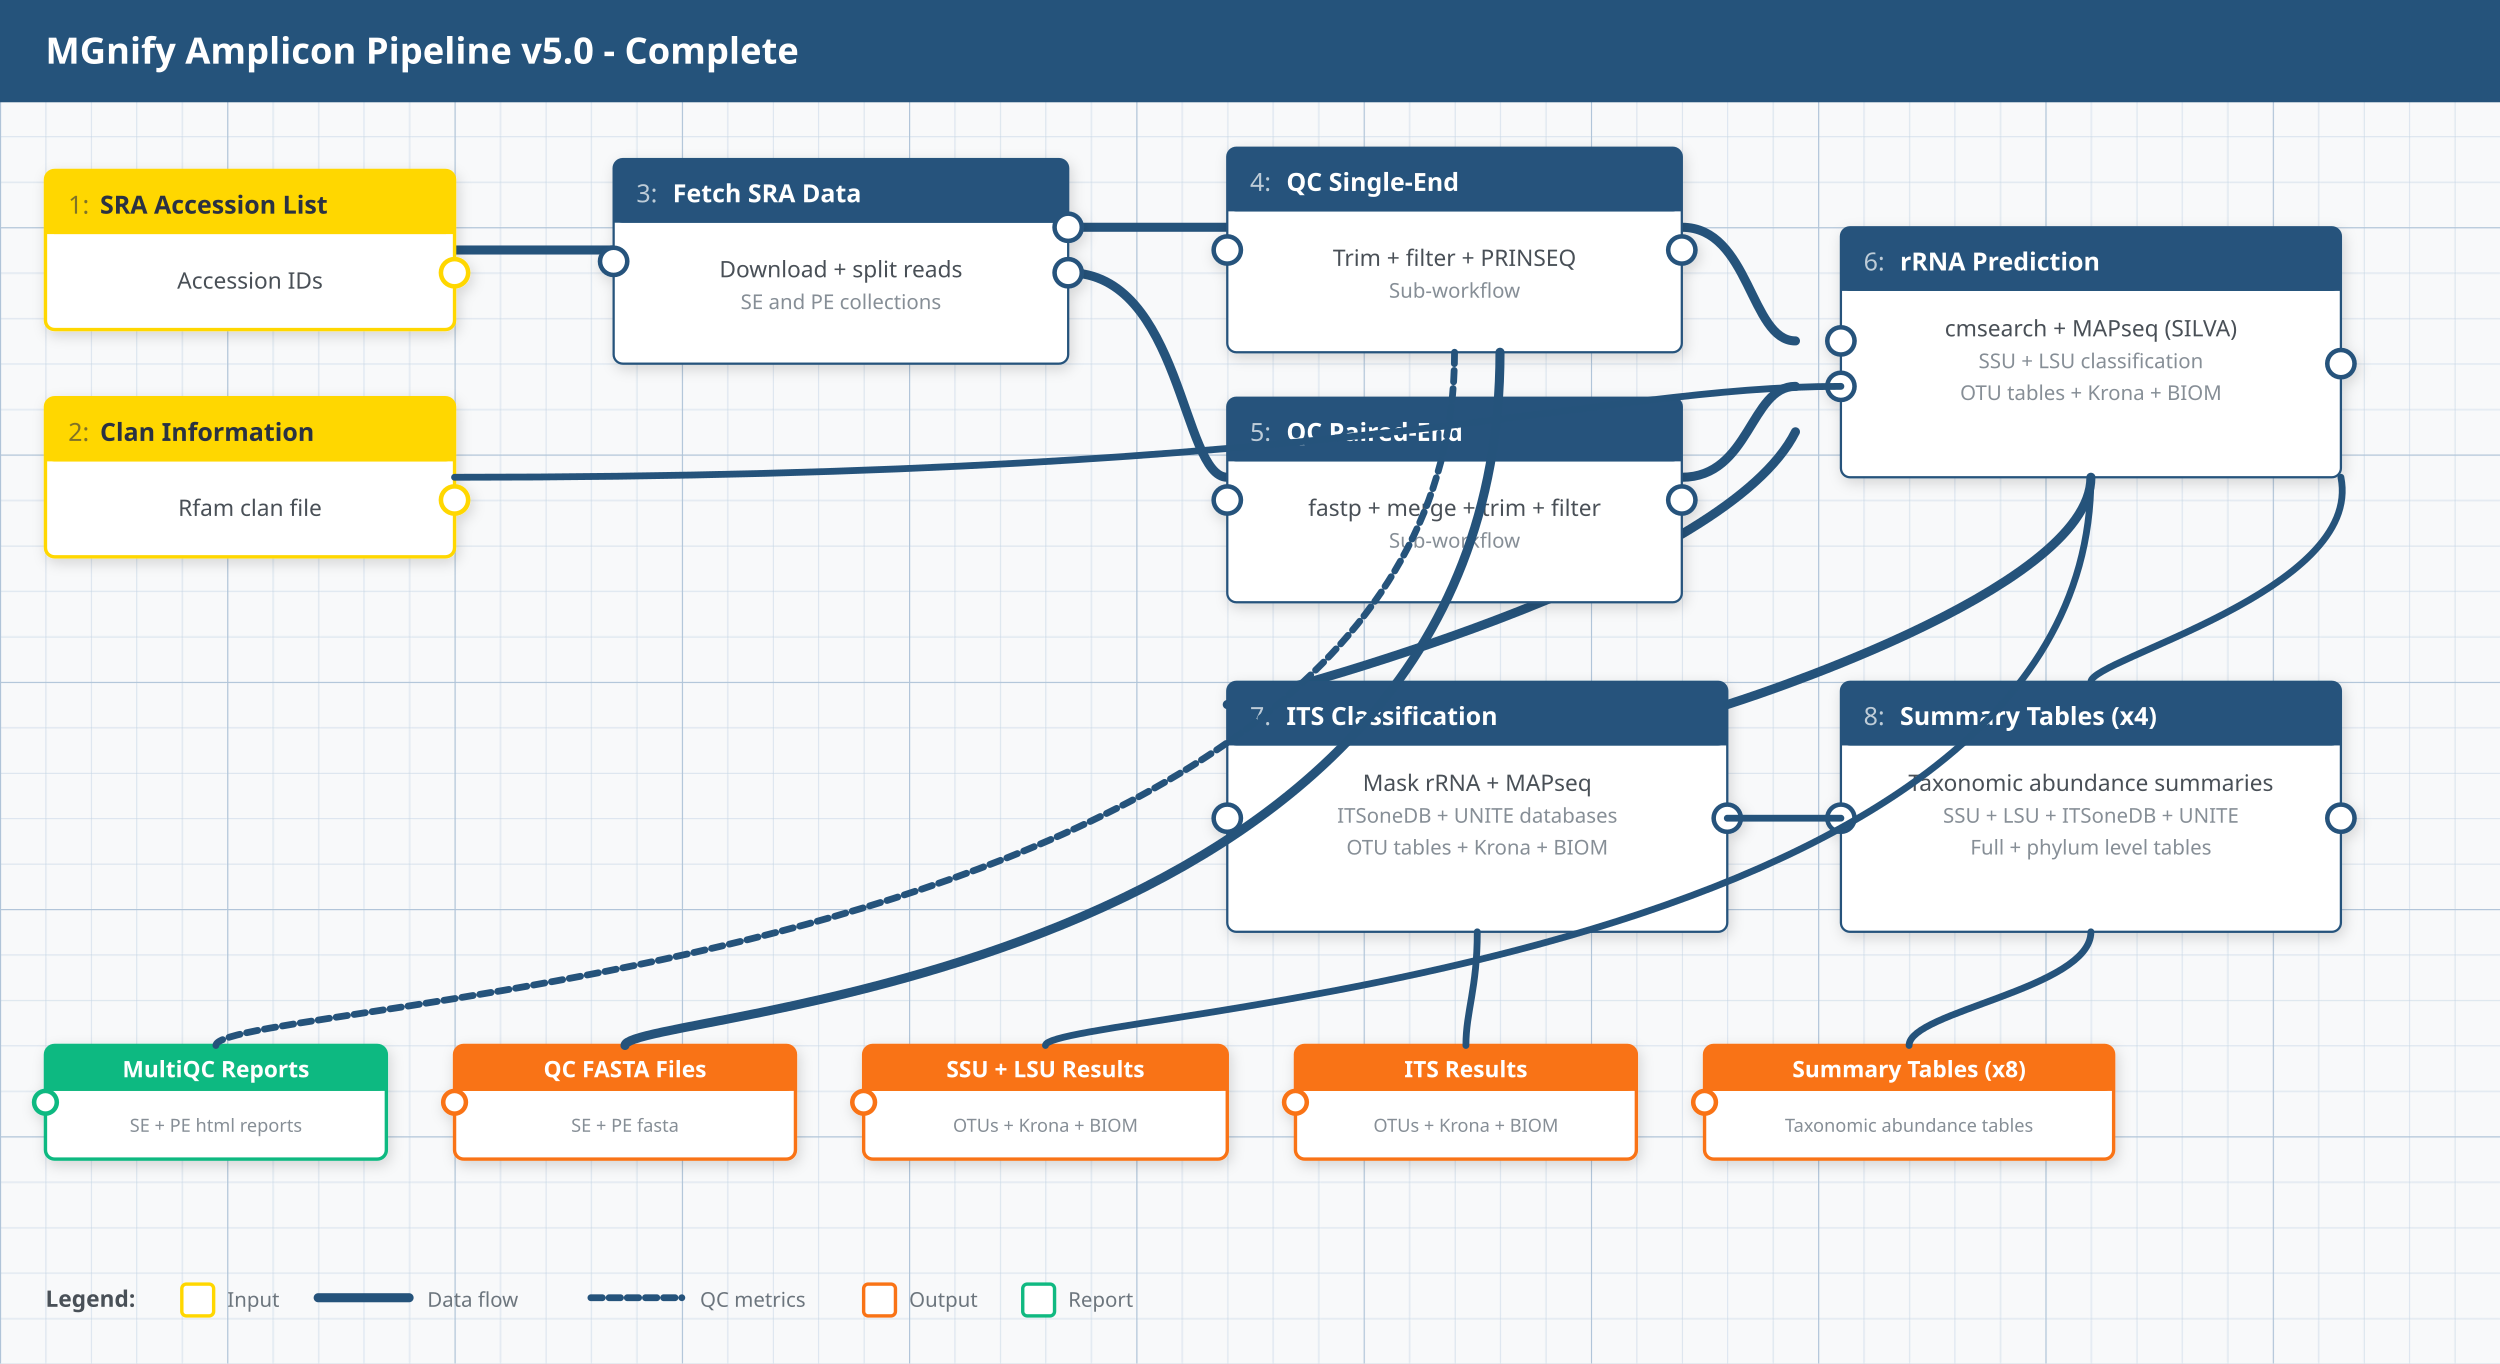
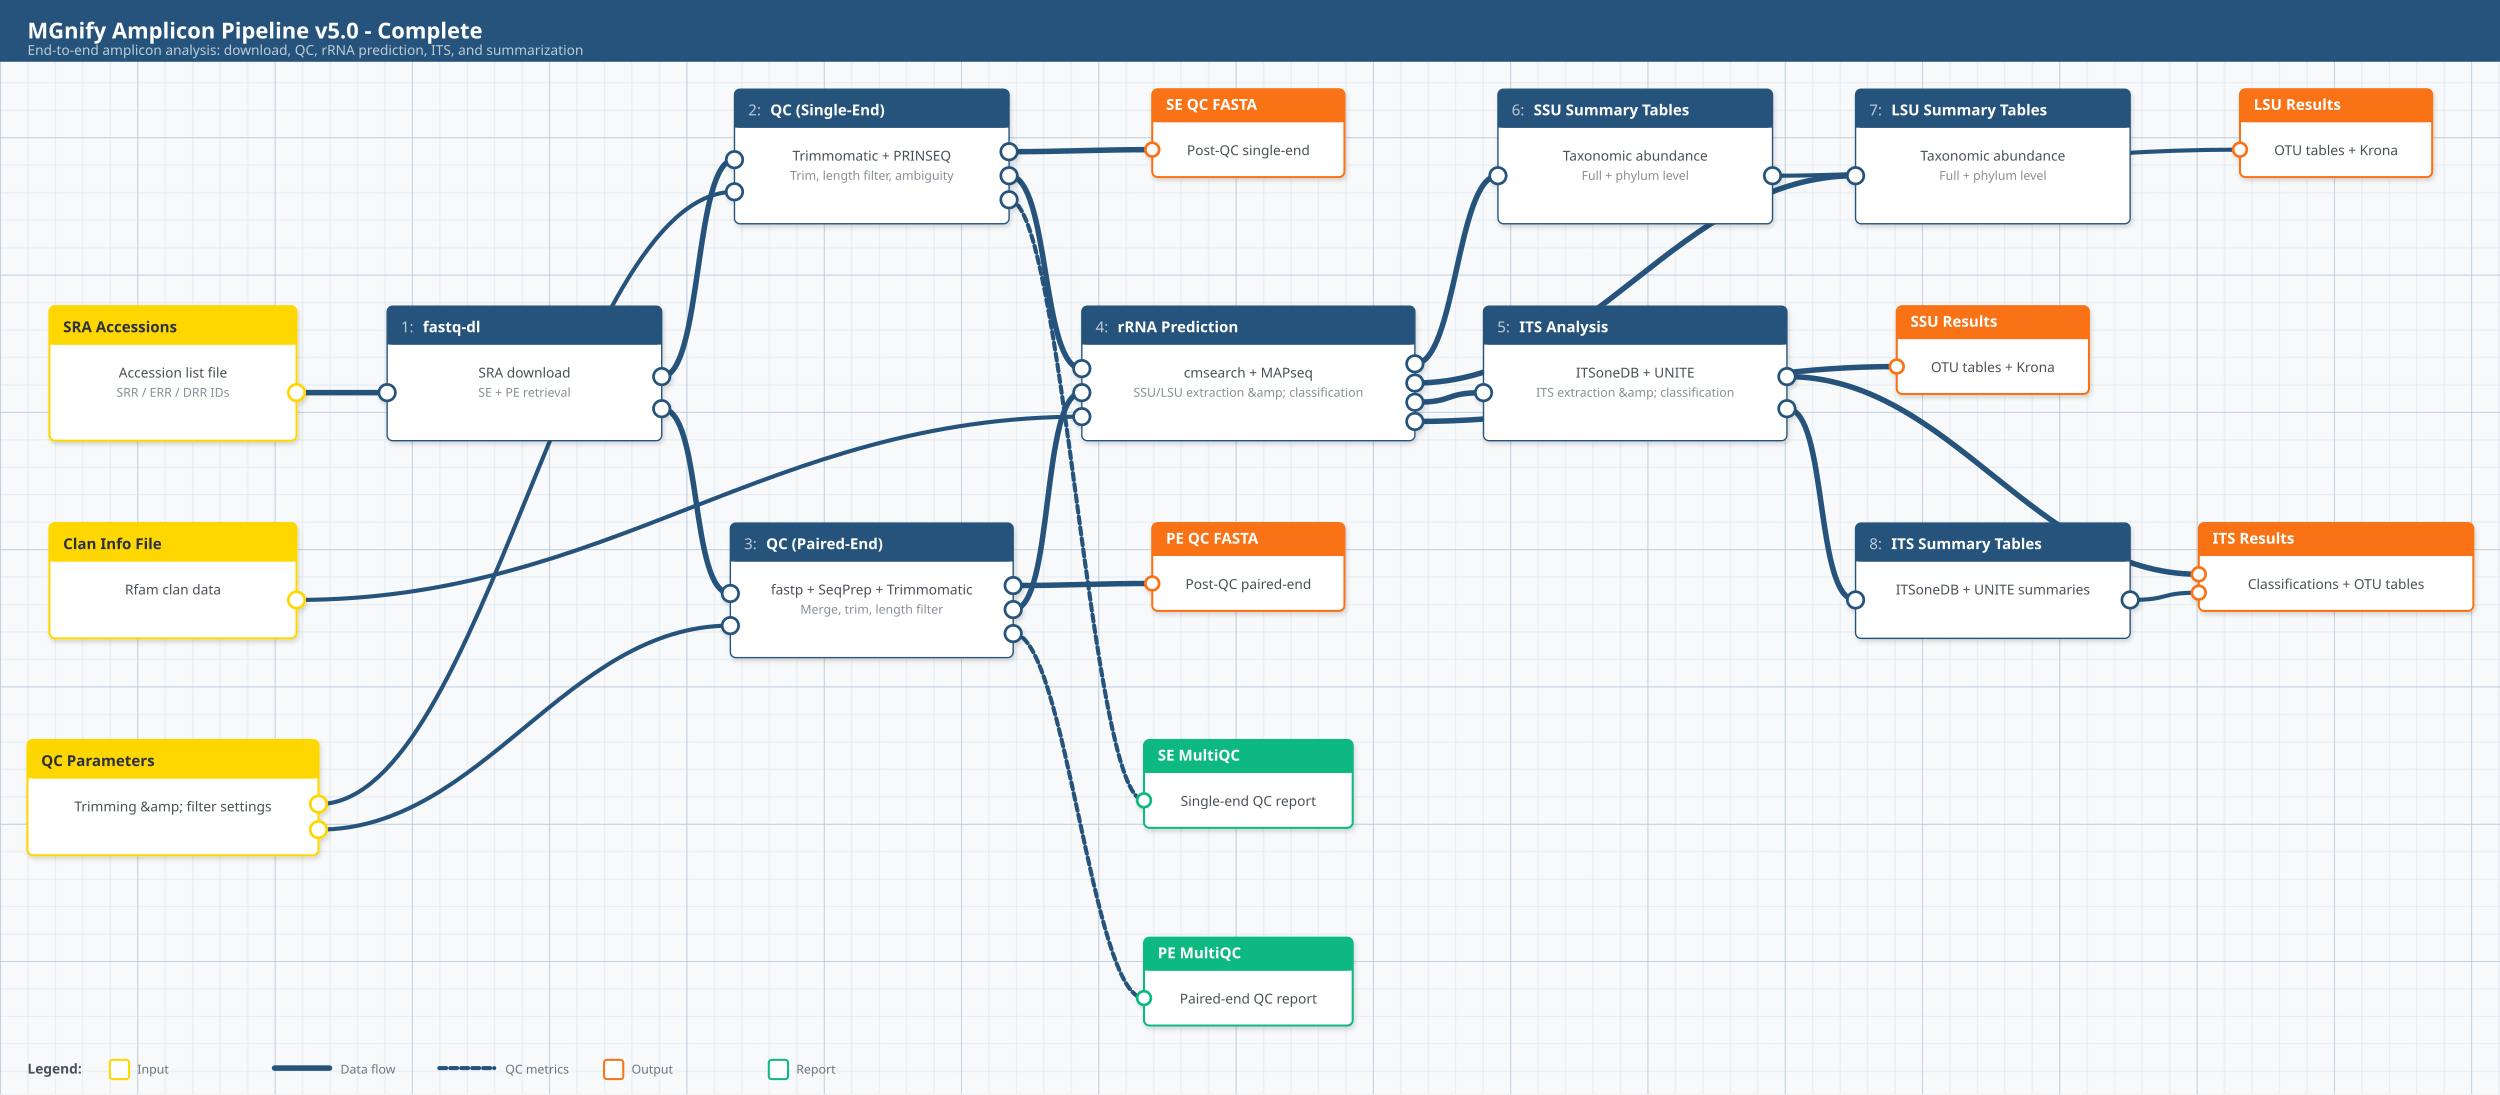
- <svg xmlns="http://www.w3.org/2000/svg" viewBox="0 0 1100 600" role="img" aria-label="MGnify amplicon pipeline v5 complete workflow diagram">
+ <svg xmlns="http://www.w3.org/2000/svg" viewBox="0 0 1821 797" aria-label="MGnify Amplicon Pipeline v5.0 - Complete" role="img">
  <defs>
-     <pattern id="grid" width="20" height="20" patternUnits="userSpaceOnUse">
+     <pattern id="wd-grid" width="20" height="20" patternUnits="userSpaceOnUse">
      <path d="M 20 0 L 0 0 0 20" fill="none" stroke="#c5d5e4" stroke-width="0.5" />
    </pattern>
-     <pattern id="grid-major" width="100" height="100" patternUnits="userSpaceOnUse">
-       <rect width="100" height="100" fill="url(#grid)" />
+     <pattern id="wd-grid-major" width="100" height="100" patternUnits="userSpaceOnUse">
+       <rect width="100" height="100" fill="url(#wd-grid)" />
      <path d="M 100 0 L 0 0 0 100" fill="none" stroke="#b0c4d8" stroke-width="1" />
    </pattern>
-     <style>
-       .connection { stroke: #25537b; stroke-width: 4; fill: none; stroke-linecap: round; }
-       .connection-qc { stroke: #25537b; stroke-width: 3; fill: none; stroke-linecap: round; stroke-dasharray: 5 3; }
-       .connection-secondary { stroke: #25537b; stroke-width: 3; fill: none; stroke-linecap: round; }
-       .node-card { filter: drop-shadow(1px 2px 3px rgba(0,0,0,0.15)); }
-     </style>
+     <filter id="wd-shadow" x="-5%" y="-5%" width="115%" height="115%">
+       <feDropShadow dx="1" dy="2" stdDeviation="1.5" flood-opacity="0.15" />
+     </filter>
  </defs>
-   <rect width="1100" height="600" fill="#f8f9fa" />
-   <rect width="1100" height="600" fill="url(#grid-major)" />
-   <rect x="0" y="0" width="1100" height="45" fill="#25537b" />
+   <rect width="1821" height="797" fill="#f8f9fa" />
+   <rect width="1821" height="797" fill="url(#wd-grid-major)" />
+   <rect x="0" y="0" width="1821" height="45" fill="#25537b" />
  <text x="20" y="28" font-family="system-ui, sans-serif" font-size="16" font-weight="600" fill="white">MGnify Amplicon Pipeline v5.0 - Complete</text>
-   <path d="M 180 110 C 220 110, 240 110, 270 110" class="connection" />
-   <path d="M 470 100 C 520 100, 520 100, 540 100" class="connection" />
-   <path d="M 470 120 C 520 120, 520 210, 540 210" class="connection" />
-   <path d="M 740 100 C 770 100, 770 150, 790 150" class="connection" />
-   <path d="M 740 210 C 770 210, 770 170, 790 170" class="connection" />
-   <path d="M 790 190 C 760 250, 580 300, 540 310" class="connection" />
-   <path d="M 990 160 C 1020 160, 1020 300, 540 430" class="connection-secondary" style="opacity:0" />
-   <g class="node-card" transform="translate(20,75)">
-     <rect width="180" height="70" rx="4" fill="white" stroke="#ffd700" stroke-width="1.5" />
-     <rect width="180" height="28" rx="4" fill="#ffd700" />
-     <rect x="0" y="24" width="180" height="4" fill="#ffd700" />
-     <text x="10" y="19" font-family="system-ui, sans-serif" font-size="11" fill="rgba(44,49,67,0.6)">1:</text>
-     <text x="24" y="19" font-family="system-ui, sans-serif" font-size="11" font-weight="600" fill="#2C3143">SRA Accession List</text>
-     <text x="90" y="52" text-anchor="middle" font-family="system-ui, sans-serif" font-size="10" fill="#495057">Accession IDs</text>
-     <circle cx="180" cy="45" r="6" fill="white" stroke="#ffd700" stroke-width="2" />
-   </g>
-   <g class="node-card" transform="translate(20,175)">
-     <rect width="180" height="70" rx="4" fill="white" stroke="#ffd700" stroke-width="1.5" />
-     <rect width="180" height="28" rx="4" fill="#ffd700" />
-     <rect x="0" y="24" width="180" height="4" fill="#ffd700" />
-     <text x="10" y="19" font-family="system-ui, sans-serif" font-size="11" fill="rgba(44,49,67,0.6)">2:</text>
-     <text x="24" y="19" font-family="system-ui, sans-serif" font-size="11" font-weight="600" fill="#2C3143">Clan Information</text>
-     <text x="90" y="52" text-anchor="middle" font-family="system-ui, sans-serif" font-size="10" fill="#495057">Rfam clan file</text>
-     <circle cx="180" cy="45" r="6" fill="white" stroke="#ffd700" stroke-width="2" />
-   </g>
-   <g class="node-card" transform="translate(270,70)">
-     <rect width="200" height="90" rx="4" fill="white" stroke="#25537b" stroke-width="1" />
-     <rect width="200" height="28" rx="4" fill="#25537b" />
-     <rect x="0" y="24" width="200" height="4" fill="#25537b" />
+   <text x="20" y="40" font-family="system-ui, sans-serif" font-size="10" fill="rgba(255,255,255,0.7)">End-to-end amplicon analysis: download, QC, rRNA prediction, ITS, and summarization</text>
+   <path d="M 216.0 286.0 C 246.0 286.0, 252.0 286.0, 282.0 286.0" stroke="#25537b" fill="none" stroke-linecap="round" stroke-width="4" />
+   <path d="M 482.0 274.3 C 512.0 274.3, 505.0 116.3, 535.0 116.3" stroke="#25537b" fill="none" stroke-linecap="round" stroke-width="4" />
+   <path d="M 482.0 297.7 C 512.0 297.7, 502.0 432.3, 532.0 432.3" stroke="#25537b" fill="none" stroke-linecap="round" stroke-width="4" />
+   <path d="M 232.0 585.7 C 353.2 585.7, 413.8 139.7, 535.0 139.7" stroke="#25537b" fill="none" stroke-linecap="round" stroke-width="3" />
+   <path d="M 232.0 604.3 C 352.0 604.3, 412.0 455.7, 532.0 455.7" stroke="#25537b" fill="none" stroke-linecap="round" stroke-width="3" />
+   <path d="M 735.0 110.5 C 776.7 110.5, 797.6 109.0, 839.3 109.0" stroke="#25537b" fill="none" stroke-linecap="round" stroke-width="4" />
+   <path d="M 738.0 426.5 C 778.5 426.5, 798.8 425.0, 839.3 425.0" stroke="#25537b" fill="none" stroke-linecap="round" stroke-width="4" />
+   <path d="M 735.0 128.0 C 765.0 128.0, 758.0 268.5, 788.0 268.5" stroke="#25537b" fill="none" stroke-linecap="round" stroke-width="4" />
+   <path d="M 738.0 444.0 C 768.0 444.0, 758.0 286.0, 788.0 286.0" stroke="#25537b" fill="none" stroke-linecap="round" stroke-width="4" />
+   <path d="M 216.0 437.0 C 444.8 437.0, 559.2 303.5, 788.0 303.5" stroke="#25537b" fill="none" stroke-linecap="round" stroke-width="3" />
+   <path d="M 1030.6 265.0 C 1060.6 265.0, 1061.1 128.0, 1091.1 128.0" stroke="#25537b" fill="none" stroke-linecap="round" stroke-width="4" />
+   <path d="M 1030.6 279.0 C 1159.0 279.0, 1223.2 128.0, 1351.6 128.0" stroke="#25537b" fill="none" stroke-linecap="round" stroke-width="4" />
+   <path d="M 1030.6 293.0 C 1060.6 293.0, 1050.6 286.0, 1080.6 286.0" stroke="#25537b" fill="none" stroke-linecap="round" stroke-width="4" />
+   <path d="M 1030.6 307.0 C 1171.0 307.0, 1241.2 267.0, 1381.6 267.0" stroke="#25537b" fill="none" stroke-linecap="round" stroke-width="4" />
+   <path d="M 1301.6 274.3 C 1421.6 274.3, 1481.6 418.3, 1601.6 418.3" stroke="#25537b" fill="none" stroke-linecap="round" stroke-width="4" />
+   <path d="M 1301.6 297.7 C 1331.6 297.7, 1321.6 437.0, 1351.6 437.0" stroke="#25537b" fill="none" stroke-linecap="round" stroke-width="4" />
+   <path d="M 1291.1 128.0 C 1427.3 128.0, 1495.4 109.0, 1631.6 109.0" stroke="#25537b" fill="none" stroke-linecap="round" stroke-width="3" />
+   <path d="M 1551.6 437.0 C 1581.6 437.0, 1571.6 431.7, 1601.6 431.7" stroke="#25537b" fill="none" stroke-linecap="round" stroke-width="3" />
+   <path d="M 735.0 145.5 C 774.3 145.5, 794.0 583.0, 833.3 583.0" stroke="#25537b" fill="none" stroke-linecap="round" stroke-width="3" stroke-dasharray="5 3" />
+   <path d="M 738.0 461.5 C 776.1 461.5, 795.2 727.0, 833.3 727.0" stroke="#25537b" fill="none" stroke-linecap="round" stroke-width="3" stroke-dasharray="5 3" />
+   <g filter="url(#wd-shadow)" transform="translate(36.0, 223.0)">
+     <rect width="180.0" height="98.0" rx="4" fill="white" stroke="#ffd700" stroke-width="1.5" />
+     <rect width="180.0" height="28" rx="4" fill="#ffd700" />
+     <rect x="0" y="24" width="180.0" height="4" fill="#ffd700" />
+     <text x="10" y="19" font-family="system-ui, sans-serif" font-size="11" font-weight="600" fill="#2C3143">SRA Accessions</text>
+     <text x="90.0" y="52" text-anchor="middle" font-family="system-ui, sans-serif" font-size="10" fill="#495057">Accession list file</text>
+     <text x="90.0" y="66" text-anchor="middle" font-family="system-ui, sans-serif" font-size="9" fill="#868e96">SRR / ERR / DRR IDs</text>
+     <circle cx="180.0" cy="63.0" r="6" fill="white" stroke="#ffd700" stroke-width="2" />
+   </g>
+   <g filter="url(#wd-shadow)" transform="translate(36.0, 381.0)">
+     <rect width="180.0" height="84.0" rx="4" fill="white" stroke="#ffd700" stroke-width="1.5" />
+     <rect width="180.0" height="28" rx="4" fill="#ffd700" />
+     <rect x="0" y="24" width="180.0" height="4" fill="#ffd700" />
+     <text x="10" y="19" font-family="system-ui, sans-serif" font-size="11" font-weight="600" fill="#2C3143">Clan Info File</text>
+     <text x="90.0" y="52" text-anchor="middle" font-family="system-ui, sans-serif" font-size="10" fill="#495057">Rfam clan data</text>
+     <circle cx="180.0" cy="56.0" r="6" fill="white" stroke="#ffd700" stroke-width="2" />
+   </g>
+   <g filter="url(#wd-shadow)" transform="translate(20.0, 539.0)">
+     <rect width="212.0" height="84.0" rx="4" fill="white" stroke="#ffd700" stroke-width="1.5" />
+     <rect width="212.0" height="28" rx="4" fill="#ffd700" />
+     <rect x="0" y="24" width="212.0" height="4" fill="#ffd700" />
+     <text x="10" y="19" font-family="system-ui, sans-serif" font-size="11" font-weight="600" fill="#2C3143">QC Parameters</text>
+     <text x="106.0" y="52" text-anchor="middle" font-family="system-ui, sans-serif" font-size="10" fill="#495057">Trimming &amp;amp; filter settings</text>
+     <circle cx="212.0" cy="46.7" r="6" fill="white" stroke="#ffd700" stroke-width="2" />
+     <circle cx="212.0" cy="65.3" r="6" fill="white" stroke="#ffd700" stroke-width="2" />
+   </g>
+   <g filter="url(#wd-shadow)" transform="translate(282.0, 223.0)">
+     <rect width="200.0" height="98.0" rx="4" fill="white" stroke="#25537b" stroke-width="1" />
+     <rect width="200.0" height="28" rx="4" fill="#25537b" />
+     <rect x="0" y="24" width="200.0" height="4" fill="#25537b" />
+     <text x="10" y="19" font-family="system-ui, sans-serif" font-size="11" fill="rgba(255,255,255,0.7)">1:</text>
+     <text x="26" y="19" font-family="system-ui, sans-serif" font-size="11" font-weight="600" fill="white">fastq-dl</text>
+     <text x="100.0" y="52" text-anchor="middle" font-family="system-ui, sans-serif" font-size="10" fill="#495057">SRA download</text>
+     <text x="100.0" y="66" text-anchor="middle" font-family="system-ui, sans-serif" font-size="9" fill="#868e96">SE + PE retrieval</text>
+     <circle cx="0.0" cy="63.0" r="6" fill="white" stroke="#25537b" stroke-width="2" />
+     <circle cx="200.0" cy="51.3" r="6" fill="white" stroke="#25537b" stroke-width="2" />
+     <circle cx="200.0" cy="74.7" r="6" fill="white" stroke="#25537b" stroke-width="2" />
+   </g>
+   <g filter="url(#wd-shadow)" transform="translate(535.0, 65.0)">
+     <rect width="200.0" height="98.0" rx="4" fill="white" stroke="#25537b" stroke-width="1" />
+     <rect width="200.0" height="28" rx="4" fill="#25537b" />
+     <rect x="0" y="24" width="200.0" height="4" fill="#25537b" />
+     <text x="10" y="19" font-family="system-ui, sans-serif" font-size="11" fill="rgba(255,255,255,0.7)">2:</text>
+     <text x="26" y="19" font-family="system-ui, sans-serif" font-size="11" font-weight="600" fill="white">QC (Single-End)</text>
+     <text x="100.0" y="52" text-anchor="middle" font-family="system-ui, sans-serif" font-size="10" fill="#495057">Trimmomatic + PRINSEQ</text>
+     <text x="100.0" y="66" text-anchor="middle" font-family="system-ui, sans-serif" font-size="9" fill="#868e96">Trim, length filter, ambiguity</text>
+     <circle cx="0.0" cy="51.3" r="6" fill="white" stroke="#25537b" stroke-width="2" />
+     <circle cx="0.0" cy="74.7" r="6" fill="white" stroke="#25537b" stroke-width="2" />
+     <circle cx="200.0" cy="45.5" r="6" fill="white" stroke="#25537b" stroke-width="2" />
+     <circle cx="200.0" cy="63.0" r="6" fill="white" stroke="#25537b" stroke-width="2" />
+     <circle cx="200.0" cy="80.5" r="6" fill="white" stroke="#25537b" stroke-width="2" />
+   </g>
+   <g filter="url(#wd-shadow)" transform="translate(532.0, 381.0)">
+     <rect width="206.0" height="98.0" rx="4" fill="white" stroke="#25537b" stroke-width="1" />
+     <rect width="206.0" height="28" rx="4" fill="#25537b" />
+     <rect x="0" y="24" width="206.0" height="4" fill="#25537b" />
    <text x="10" y="19" font-family="system-ui, sans-serif" font-size="11" fill="rgba(255,255,255,0.7)">3:</text>
-     <text x="26" y="19" font-family="system-ui, sans-serif" font-size="11" font-weight="600" fill="white">Fetch SRA Data</text>
-     <text x="100" y="52" text-anchor="middle" font-family="system-ui, sans-serif" font-size="10" fill="#495057">Download + split reads</text>
-     <text x="100" y="66" text-anchor="middle" font-family="system-ui, sans-serif" font-size="9" fill="#868e96">SE and PE collections</text>
-     <circle cx="0" cy="45" r="6" fill="white" stroke="#25537b" stroke-width="2" />
-     <circle cx="200" cy="30" r="6" fill="white" stroke="#25537b" stroke-width="2" />
-     <circle cx="200" cy="50" r="6" fill="white" stroke="#25537b" stroke-width="2" />
-   </g>
-   <g class="node-card" transform="translate(540,65)">
-     <rect width="200" height="90" rx="4" fill="white" stroke="#25537b" stroke-width="1" />
-     <rect width="200" height="28" rx="4" fill="#25537b" />
-     <rect x="0" y="24" width="200" height="4" fill="#25537b" />
+     <text x="26" y="19" font-family="system-ui, sans-serif" font-size="11" font-weight="600" fill="white">QC (Paired-End)</text>
+     <text x="103.0" y="52" text-anchor="middle" font-family="system-ui, sans-serif" font-size="10" fill="#495057">fastp + SeqPrep + Trimmomatic</text>
+     <text x="103.0" y="66" text-anchor="middle" font-family="system-ui, sans-serif" font-size="9" fill="#868e96">Merge, trim, length filter</text>
+     <circle cx="0.0" cy="51.3" r="6" fill="white" stroke="#25537b" stroke-width="2" />
+     <circle cx="0.0" cy="74.7" r="6" fill="white" stroke="#25537b" stroke-width="2" />
+     <circle cx="206.0" cy="45.5" r="6" fill="white" stroke="#25537b" stroke-width="2" />
+     <circle cx="206.0" cy="63.0" r="6" fill="white" stroke="#25537b" stroke-width="2" />
+     <circle cx="206.0" cy="80.5" r="6" fill="white" stroke="#25537b" stroke-width="2" />
+   </g>
+   <g filter="url(#wd-shadow)" transform="translate(788.0, 223.0)">
+     <rect width="242.6" height="98.0" rx="4" fill="white" stroke="#25537b" stroke-width="1" />
+     <rect width="242.6" height="28" rx="4" fill="#25537b" />
+     <rect x="0" y="24" width="242.6" height="4" fill="#25537b" />
    <text x="10" y="19" font-family="system-ui, sans-serif" font-size="11" fill="rgba(255,255,255,0.7)">4:</text>
-     <text x="26" y="19" font-family="system-ui, sans-serif" font-size="11" font-weight="600" fill="white">QC Single-End</text>
-     <text x="100" y="52" text-anchor="middle" font-family="system-ui, sans-serif" font-size="10" fill="#495057">Trim + filter + PRINSEQ</text>
-     <text x="100" y="66" text-anchor="middle" font-family="system-ui, sans-serif" font-size="9" fill="#868e96">Sub-workflow</text>
-     <circle cx="0" cy="45" r="6" fill="white" stroke="#25537b" stroke-width="2" />
-     <circle cx="200" cy="45" r="6" fill="white" stroke="#25537b" stroke-width="2" />
-   </g>
-   <g class="node-card" transform="translate(540,175)">
-     <rect width="200" height="90" rx="4" fill="white" stroke="#25537b" stroke-width="1" />
-     <rect width="200" height="28" rx="4" fill="#25537b" />
-     <rect x="0" y="24" width="200" height="4" fill="#25537b" />
+     <text x="26" y="19" font-family="system-ui, sans-serif" font-size="11" font-weight="600" fill="white">rRNA Prediction</text>
+     <text x="121.3" y="52" text-anchor="middle" font-family="system-ui, sans-serif" font-size="10" fill="#495057">cmsearch + MAPseq</text>
+     <text x="121.3" y="66" text-anchor="middle" font-family="system-ui, sans-serif" font-size="9" fill="#868e96">SSU/LSU extraction &amp;amp; classification</text>
+     <circle cx="0.0" cy="45.5" r="6" fill="white" stroke="#25537b" stroke-width="2" />
+     <circle cx="0.0" cy="63.0" r="6" fill="white" stroke="#25537b" stroke-width="2" />
+     <circle cx="0.0" cy="80.5" r="6" fill="white" stroke="#25537b" stroke-width="2" />
+     <circle cx="242.6" cy="42.0" r="6" fill="white" stroke="#25537b" stroke-width="2" />
+     <circle cx="242.6" cy="56.0" r="6" fill="white" stroke="#25537b" stroke-width="2" />
+     <circle cx="242.6" cy="70.0" r="6" fill="white" stroke="#25537b" stroke-width="2" />
+     <circle cx="242.6" cy="84.0" r="6" fill="white" stroke="#25537b" stroke-width="2" />
+   </g>
+   <g filter="url(#wd-shadow)" transform="translate(1080.6, 223.0)">
+     <rect width="221.0" height="98.0" rx="4" fill="white" stroke="#25537b" stroke-width="1" />
+     <rect width="221.0" height="28" rx="4" fill="#25537b" />
+     <rect x="0" y="24" width="221.0" height="4" fill="#25537b" />
    <text x="10" y="19" font-family="system-ui, sans-serif" font-size="11" fill="rgba(255,255,255,0.7)">5:</text>
-     <text x="26" y="19" font-family="system-ui, sans-serif" font-size="11" font-weight="600" fill="white">QC Paired-End</text>
-     <text x="100" y="52" text-anchor="middle" font-family="system-ui, sans-serif" font-size="10" fill="#495057">fastp + merge + trim + filter</text>
-     <text x="100" y="66" text-anchor="middle" font-family="system-ui, sans-serif" font-size="9" fill="#868e96">Sub-workflow</text>
-     <circle cx="0" cy="45" r="6" fill="white" stroke="#25537b" stroke-width="2" />
-     <circle cx="200" cy="45" r="6" fill="white" stroke="#25537b" stroke-width="2" />
-   </g>
-   <g class="node-card" transform="translate(810,100)">
-     <rect width="220" height="110" rx="4" fill="white" stroke="#25537b" stroke-width="1" />
-     <rect width="220" height="28" rx="4" fill="#25537b" />
-     <rect x="0" y="24" width="220" height="4" fill="#25537b" />
+     <text x="26" y="19" font-family="system-ui, sans-serif" font-size="11" font-weight="600" fill="white">ITS Analysis</text>
+     <text x="110.5" y="52" text-anchor="middle" font-family="system-ui, sans-serif" font-size="10" fill="#495057">ITSoneDB + UNITE</text>
+     <text x="110.5" y="66" text-anchor="middle" font-family="system-ui, sans-serif" font-size="9" fill="#868e96">ITS extraction &amp;amp; classification</text>
+     <circle cx="0.0" cy="63.0" r="6" fill="white" stroke="#25537b" stroke-width="2" />
+     <circle cx="221.0" cy="51.3" r="6" fill="white" stroke="#25537b" stroke-width="2" />
+     <circle cx="221.0" cy="74.7" r="6" fill="white" stroke="#25537b" stroke-width="2" />
+   </g>
+   <g filter="url(#wd-shadow)" transform="translate(1091.1, 65.0)">
+     <rect width="200.0" height="98.0" rx="4" fill="white" stroke="#25537b" stroke-width="1" />
+     <rect width="200.0" height="28" rx="4" fill="#25537b" />
+     <rect x="0" y="24" width="200.0" height="4" fill="#25537b" />
    <text x="10" y="19" font-family="system-ui, sans-serif" font-size="11" fill="rgba(255,255,255,0.7)">6:</text>
-     <text x="26" y="19" font-family="system-ui, sans-serif" font-size="11" font-weight="600" fill="white">rRNA Prediction</text>
-     <text x="110" y="48" text-anchor="middle" font-family="system-ui, sans-serif" font-size="10" fill="#495057">cmsearch + MAPseq (SILVA)</text>
-     <text x="110" y="62" text-anchor="middle" font-family="system-ui, sans-serif" font-size="9" fill="#868e96">SSU + LSU classification</text>
-     <text x="110" y="76" text-anchor="middle" font-family="system-ui, sans-serif" font-size="9" fill="#868e96">OTU tables + Krona + BIOM</text>
-     <circle cx="0" cy="50" r="6" fill="white" stroke="#25537b" stroke-width="2" />
-     <circle cx="0" cy="70" r="6" fill="white" stroke="#25537b" stroke-width="2" />
-     <circle cx="220" cy="60" r="6" fill="white" stroke="#25537b" stroke-width="2" />
-   </g>
-   <path d="M 200 210 C 600 210, 700 170, 810 170" class="connection-secondary" />
-   <g class="node-card" transform="translate(540,300)">
-     <rect width="220" height="110" rx="4" fill="white" stroke="#25537b" stroke-width="1" />
-     <rect width="220" height="28" rx="4" fill="#25537b" />
-     <rect x="0" y="24" width="220" height="4" fill="#25537b" />
+     <text x="26" y="19" font-family="system-ui, sans-serif" font-size="11" font-weight="600" fill="white">SSU Summary Tables</text>
+     <text x="100.0" y="52" text-anchor="middle" font-family="system-ui, sans-serif" font-size="10" fill="#495057">Taxonomic abundance</text>
+     <text x="100.0" y="66" text-anchor="middle" font-family="system-ui, sans-serif" font-size="9" fill="#868e96">Full + phylum level</text>
+     <circle cx="0.0" cy="63.0" r="6" fill="white" stroke="#25537b" stroke-width="2" />
+     <circle cx="200.0" cy="63.0" r="6" fill="white" stroke="#25537b" stroke-width="2" />
+   </g>
+   <g filter="url(#wd-shadow)" transform="translate(1351.6, 65.0)">
+     <rect width="200.0" height="98.0" rx="4" fill="white" stroke="#25537b" stroke-width="1" />
+     <rect width="200.0" height="28" rx="4" fill="#25537b" />
+     <rect x="0" y="24" width="200.0" height="4" fill="#25537b" />
    <text x="10" y="19" font-family="system-ui, sans-serif" font-size="11" fill="rgba(255,255,255,0.7)">7:</text>
-     <text x="26" y="19" font-family="system-ui, sans-serif" font-size="11" font-weight="600" fill="white">ITS Classification</text>
-     <text x="110" y="48" text-anchor="middle" font-family="system-ui, sans-serif" font-size="10" fill="#495057">Mask rRNA + MAPseq</text>
-     <text x="110" y="62" text-anchor="middle" font-family="system-ui, sans-serif" font-size="9" fill="#868e96">ITSoneDB + UNITE databases</text>
-     <text x="110" y="76" text-anchor="middle" font-family="system-ui, sans-serif" font-size="9" fill="#868e96">OTU tables + Krona + BIOM</text>
-     <circle cx="0" cy="60" r="6" fill="white" stroke="#25537b" stroke-width="2" />
-     <circle cx="220" cy="60" r="6" fill="white" stroke="#25537b" stroke-width="2" />
-   </g>
-   <g class="node-card" transform="translate(810,300)">
-     <rect width="220" height="110" rx="4" fill="white" stroke="#25537b" stroke-width="1" />
-     <rect width="220" height="28" rx="4" fill="#25537b" />
-     <rect x="0" y="24" width="220" height="4" fill="#25537b" />
+     <text x="26" y="19" font-family="system-ui, sans-serif" font-size="11" font-weight="600" fill="white">LSU Summary Tables</text>
+     <text x="100.0" y="52" text-anchor="middle" font-family="system-ui, sans-serif" font-size="10" fill="#495057">Taxonomic abundance</text>
+     <text x="100.0" y="66" text-anchor="middle" font-family="system-ui, sans-serif" font-size="9" fill="#868e96">Full + phylum level</text>
+     <circle cx="0.0" cy="63.0" r="6" fill="white" stroke="#25537b" stroke-width="2" />
+   </g>
+   <g filter="url(#wd-shadow)" transform="translate(1351.6, 381.0)">
+     <rect width="200.0" height="84.0" rx="4" fill="white" stroke="#25537b" stroke-width="1" />
+     <rect width="200.0" height="28" rx="4" fill="#25537b" />
+     <rect x="0" y="24" width="200.0" height="4" fill="#25537b" />
    <text x="10" y="19" font-family="system-ui, sans-serif" font-size="11" fill="rgba(255,255,255,0.7)">8:</text>
-     <text x="26" y="19" font-family="system-ui, sans-serif" font-size="11" font-weight="600" fill="white">Summary Tables (x4)</text>
-     <text x="110" y="48" text-anchor="middle" font-family="system-ui, sans-serif" font-size="10" fill="#495057">Taxonomic abundance summaries</text>
-     <text x="110" y="62" text-anchor="middle" font-family="system-ui, sans-serif" font-size="9" fill="#868e96">SSU + LSU + ITSoneDB + UNITE</text>
-     <text x="110" y="76" text-anchor="middle" font-family="system-ui, sans-serif" font-size="9" fill="#868e96">Full + phylum level tables</text>
-     <circle cx="0" cy="60" r="6" fill="white" stroke="#25537b" stroke-width="2" />
-     <circle cx="220" cy="60" r="6" fill="white" stroke="#25537b" stroke-width="2" />
-   </g>
-   <path d="M 920 210 C 920 260, 760 310, 760 310" class="connection" />
-   <path d="M 1030 210 C 1040 260, 920 290, 920 300" class="connection-secondary" />
-   <path d="M 760 360 C 780 360, 795 360, 810 360" class="connection-secondary" />
-   <g class="node-card" transform="translate(20,460)">
-     <rect width="150" height="50" rx="4" fill="white" stroke="#10b981" stroke-width="1.5" />
-     <rect width="150" height="20" rx="4" fill="#10b981" />
-     <rect x="0" y="16" width="150" height="4" fill="#10b981" />
-     <text x="75" y="14" text-anchor="middle" font-family="system-ui, sans-serif" font-size="10" font-weight="600" fill="white">MultiQC Reports</text>
-     <text x="75" y="38" text-anchor="middle" font-family="system-ui, sans-serif" font-size="8" fill="#868e96">SE + PE html reports</text>
-     <circle cx="0" cy="25" r="5" fill="white" stroke="#10b981" stroke-width="2" />
-   </g>
-   <g class="node-card" transform="translate(200,460)">
-     <rect width="150" height="50" rx="4" fill="white" stroke="#f97316" stroke-width="1.5" />
-     <rect width="150" height="20" rx="4" fill="#f97316" />
-     <rect x="0" y="16" width="150" height="4" fill="#f97316" />
-     <text x="75" y="14" text-anchor="middle" font-family="system-ui, sans-serif" font-size="10" font-weight="600" fill="white">QC FASTA Files</text>
-     <text x="75" y="38" text-anchor="middle" font-family="system-ui, sans-serif" font-size="8" fill="#868e96">SE + PE fasta</text>
-     <circle cx="0" cy="25" r="5" fill="white" stroke="#f97316" stroke-width="2" />
-   </g>
-   <g class="node-card" transform="translate(380,460)">
-     <rect width="160" height="50" rx="4" fill="white" stroke="#f97316" stroke-width="1.5" />
-     <rect width="160" height="20" rx="4" fill="#f97316" />
-     <rect x="0" y="16" width="160" height="4" fill="#f97316" />
-     <text x="80" y="14" text-anchor="middle" font-family="system-ui, sans-serif" font-size="10" font-weight="600" fill="white">SSU + LSU Results</text>
-     <text x="80" y="38" text-anchor="middle" font-family="system-ui, sans-serif" font-size="8" fill="#868e96">OTUs + Krona + BIOM</text>
-     <circle cx="0" cy="25" r="5" fill="white" stroke="#f97316" stroke-width="2" />
-   </g>
-   <g class="node-card" transform="translate(570,460)">
-     <rect width="150" height="50" rx="4" fill="white" stroke="#f97316" stroke-width="1.5" />
-     <rect width="150" height="20" rx="4" fill="#f97316" />
-     <rect x="0" y="16" width="150" height="4" fill="#f97316" />
-     <text x="75" y="14" text-anchor="middle" font-family="system-ui, sans-serif" font-size="10" font-weight="600" fill="white">ITS Results</text>
-     <text x="75" y="38" text-anchor="middle" font-family="system-ui, sans-serif" font-size="8" fill="#868e96">OTUs + Krona + BIOM</text>
-     <circle cx="0" cy="25" r="5" fill="white" stroke="#f97316" stroke-width="2" />
-   </g>
-   <g class="node-card" transform="translate(750,460)">
-     <rect width="180" height="50" rx="4" fill="white" stroke="#f97316" stroke-width="1.5" />
-     <rect width="180" height="20" rx="4" fill="#f97316" />
-     <rect x="0" y="16" width="180" height="4" fill="#f97316" />
-     <text x="90" y="14" text-anchor="middle" font-family="system-ui, sans-serif" font-size="10" font-weight="600" fill="white">Summary Tables (x8)</text>
-     <text x="90" y="38" text-anchor="middle" font-family="system-ui, sans-serif" font-size="8" fill="#868e96">Taxonomic abundance tables</text>
-     <circle cx="0" cy="25" r="5" fill="white" stroke="#f97316" stroke-width="2" />
-   </g>
-   <path d="M 640 155 C 640 430, 95 440, 95 460" class="connection-qc" />
-   <path d="M 660 155 C 660 435, 275 445, 275 460" class="connection" />
-   <path d="M 920 210 C 920 430, 460 445, 460 460" class="connection-secondary" />
-   <path d="M 650 410 C 650 435, 645 445, 645 460" class="connection-secondary" />
-   <path d="M 920 410 C 920 435, 840 445, 840 460" class="connection-secondary" />
-   <g transform="translate(20,575)">
+     <text x="26" y="19" font-family="system-ui, sans-serif" font-size="11" font-weight="600" fill="white">ITS Summary Tables</text>
+     <text x="100.0" y="52" text-anchor="middle" font-family="system-ui, sans-serif" font-size="10" fill="#495057">ITSoneDB + UNITE summaries</text>
+     <circle cx="0.0" cy="56.0" r="6" fill="white" stroke="#25537b" stroke-width="2" />
+     <circle cx="200.0" cy="56.0" r="6" fill="white" stroke="#25537b" stroke-width="2" />
+   </g>
+   <g filter="url(#wd-shadow)" transform="translate(839.3, 65.0)">
+     <rect width="140.0" height="64.0" rx="4" fill="white" stroke="#f97316" stroke-width="1.5" />
+     <rect width="140.0" height="24" rx="4" fill="#f97316" />
+     <rect x="0" y="20" width="140.0" height="4" fill="#f97316" />
+     <text x="10" y="15" font-family="system-ui, sans-serif" font-size="11" font-weight="600" fill="white">SE QC FASTA</text>
+     <text x="70.0" y="48" text-anchor="middle" font-family="system-ui, sans-serif" font-size="10" fill="#495057">Post-QC single-end</text>
+     <circle cx="0.0" cy="44.0" r="5" fill="white" stroke="#f97316" stroke-width="2" />
+   </g>
+   <g filter="url(#wd-shadow)" transform="translate(839.3, 381.0)">
+     <rect width="140.0" height="64.0" rx="4" fill="white" stroke="#f97316" stroke-width="1.5" />
+     <rect width="140.0" height="24" rx="4" fill="#f97316" />
+     <rect x="0" y="20" width="140.0" height="4" fill="#f97316" />
+     <text x="10" y="15" font-family="system-ui, sans-serif" font-size="11" font-weight="600" fill="white">PE QC FASTA</text>
+     <text x="70.0" y="48" text-anchor="middle" font-family="system-ui, sans-serif" font-size="10" fill="#495057">Post-QC paired-end</text>
+     <circle cx="0.0" cy="44.0" r="5" fill="white" stroke="#f97316" stroke-width="2" />
+   </g>
+   <g filter="url(#wd-shadow)" transform="translate(1381.6, 223.0)">
+     <rect width="140.0" height="64.0" rx="4" fill="white" stroke="#f97316" stroke-width="1.5" />
+     <rect width="140.0" height="24" rx="4" fill="#f97316" />
+     <rect x="0" y="20" width="140.0" height="4" fill="#f97316" />
+     <text x="10" y="15" font-family="system-ui, sans-serif" font-size="11" font-weight="600" fill="white">SSU Results</text>
+     <text x="70.0" y="48" text-anchor="middle" font-family="system-ui, sans-serif" font-size="10" fill="#495057">OTU tables + Krona</text>
+     <circle cx="0.0" cy="44.0" r="5" fill="white" stroke="#f97316" stroke-width="2" />
+   </g>
+   <g filter="url(#wd-shadow)" transform="translate(1631.6, 65.0)">
+     <rect width="140.0" height="64.0" rx="4" fill="white" stroke="#f97316" stroke-width="1.5" />
+     <rect width="140.0" height="24" rx="4" fill="#f97316" />
+     <rect x="0" y="20" width="140.0" height="4" fill="#f97316" />
+     <text x="10" y="15" font-family="system-ui, sans-serif" font-size="11" font-weight="600" fill="white">LSU Results</text>
+     <text x="70.0" y="48" text-anchor="middle" font-family="system-ui, sans-serif" font-size="10" fill="#495057">OTU tables + Krona</text>
+     <circle cx="0.0" cy="44.0" r="5" fill="white" stroke="#f97316" stroke-width="2" />
+   </g>
+   <g filter="url(#wd-shadow)" transform="translate(1601.6, 381.0)">
+     <rect width="200.0" height="64.0" rx="4" fill="white" stroke="#f97316" stroke-width="1.5" />
+     <rect width="200.0" height="24" rx="4" fill="#f97316" />
+     <rect x="0" y="20" width="200.0" height="4" fill="#f97316" />
+     <text x="10" y="15" font-family="system-ui, sans-serif" font-size="11" font-weight="600" fill="white">ITS Results</text>
+     <text x="100.0" y="48" text-anchor="middle" font-family="system-ui, sans-serif" font-size="10" fill="#495057">Classifications + OTU tables</text>
+     <circle cx="0.0" cy="37.3" r="5" fill="white" stroke="#f97316" stroke-width="2" />
+     <circle cx="0.0" cy="50.7" r="5" fill="white" stroke="#f97316" stroke-width="2" />
+   </g>
+   <g filter="url(#wd-shadow)" transform="translate(833.3, 539.0)">
+     <rect width="152.0" height="64.0" rx="4" fill="white" stroke="#10b981" stroke-width="1.5" />
+     <rect width="152.0" height="24" rx="4" fill="#10b981" />
+     <rect x="0" y="20" width="152.0" height="4" fill="#10b981" />
+     <text x="10" y="15" font-family="system-ui, sans-serif" font-size="11" font-weight="600" fill="white">SE MultiQC</text>
+     <text x="76.0" y="48" text-anchor="middle" font-family="system-ui, sans-serif" font-size="10" fill="#495057">Single-end QC report</text>
+     <circle cx="0.0" cy="44.0" r="5" fill="white" stroke="#10b981" stroke-width="2" />
+   </g>
+   <g filter="url(#wd-shadow)" transform="translate(833.3, 683.0)">
+     <rect width="152.0" height="64.0" rx="4" fill="white" stroke="#10b981" stroke-width="1.5" />
+     <rect width="152.0" height="24" rx="4" fill="#10b981" />
+     <rect x="0" y="20" width="152.0" height="4" fill="#10b981" />
+     <text x="10" y="15" font-family="system-ui, sans-serif" font-size="11" font-weight="600" fill="white">PE MultiQC</text>
+     <text x="76.0" y="48" text-anchor="middle" font-family="system-ui, sans-serif" font-size="10" fill="#495057">Paired-end QC report</text>
+     <circle cx="0.0" cy="44.0" r="5" fill="white" stroke="#10b981" stroke-width="2" />
+   </g>
+   <g transform="translate(20, 782)">
    <text x="0" y="0" font-family="system-ui, sans-serif" font-size="10" font-weight="600" fill="#495057">Legend:</text>
    <rect x="60" y="-10" width="14" height="14" rx="2" fill="white" stroke="#ffd700" stroke-width="1.5" />
    <text x="80" y="0" font-family="system-ui, sans-serif" font-size="9" fill="#6c757d">Input</text>
-     <line x1="120" y1="-4" x2="160" y2="-4" stroke="#25537b" stroke-width="4" stroke-linecap="round" />
-     <text x="168" y="0" font-family="system-ui, sans-serif" font-size="9" fill="#6c757d">Data flow</text>
-     <line x1="240" y1="-4" x2="280" y2="-4" stroke="#25537b" stroke-width="3" stroke-linecap="round" stroke-dasharray="5 3" />
-     <text x="288" y="0" font-family="system-ui, sans-serif" font-size="9" fill="#6c757d">QC metrics</text>
-     <rect x="360" y="-10" width="14" height="14" rx="2" fill="white" stroke="#f97316" stroke-width="1.5" />
-     <text x="380" y="0" font-family="system-ui, sans-serif" font-size="9" fill="#6c757d">Output</text>
-     <rect x="430" y="-10" width="14" height="14" rx="2" fill="white" stroke="#10b981" stroke-width="1.5" />
-     <text x="450" y="0" font-family="system-ui, sans-serif" font-size="9" fill="#6c757d">Report</text>
+     <line x1="180" y1="-4" x2="220" y2="-4" stroke="#25537b" stroke-width="4" stroke-linecap="round" />
+     <text x="228" y="0" font-family="system-ui, sans-serif" font-size="9" fill="#6c757d">Data flow</text>
+     <line x1="300" y1="-4" x2="340" y2="-4" stroke="#25537b" stroke-width="3" stroke-linecap="round" stroke-dasharray="5 3" />
+     <text x="348" y="0" font-family="system-ui, sans-serif" font-size="9" fill="#6c757d">QC metrics</text>
+     <rect x="420" y="-10" width="14" height="14" rx="2" fill="white" stroke="#f97316" stroke-width="1.5" />
+     <text x="440" y="0" font-family="system-ui, sans-serif" font-size="9" fill="#6c757d">Output</text>
+     <rect x="540" y="-10" width="14" height="14" rx="2" fill="white" stroke="#10b981" stroke-width="1.5" />
+     <text x="560" y="0" font-family="system-ui, sans-serif" font-size="9" fill="#6c757d">Report</text>
  </g>
</svg>
